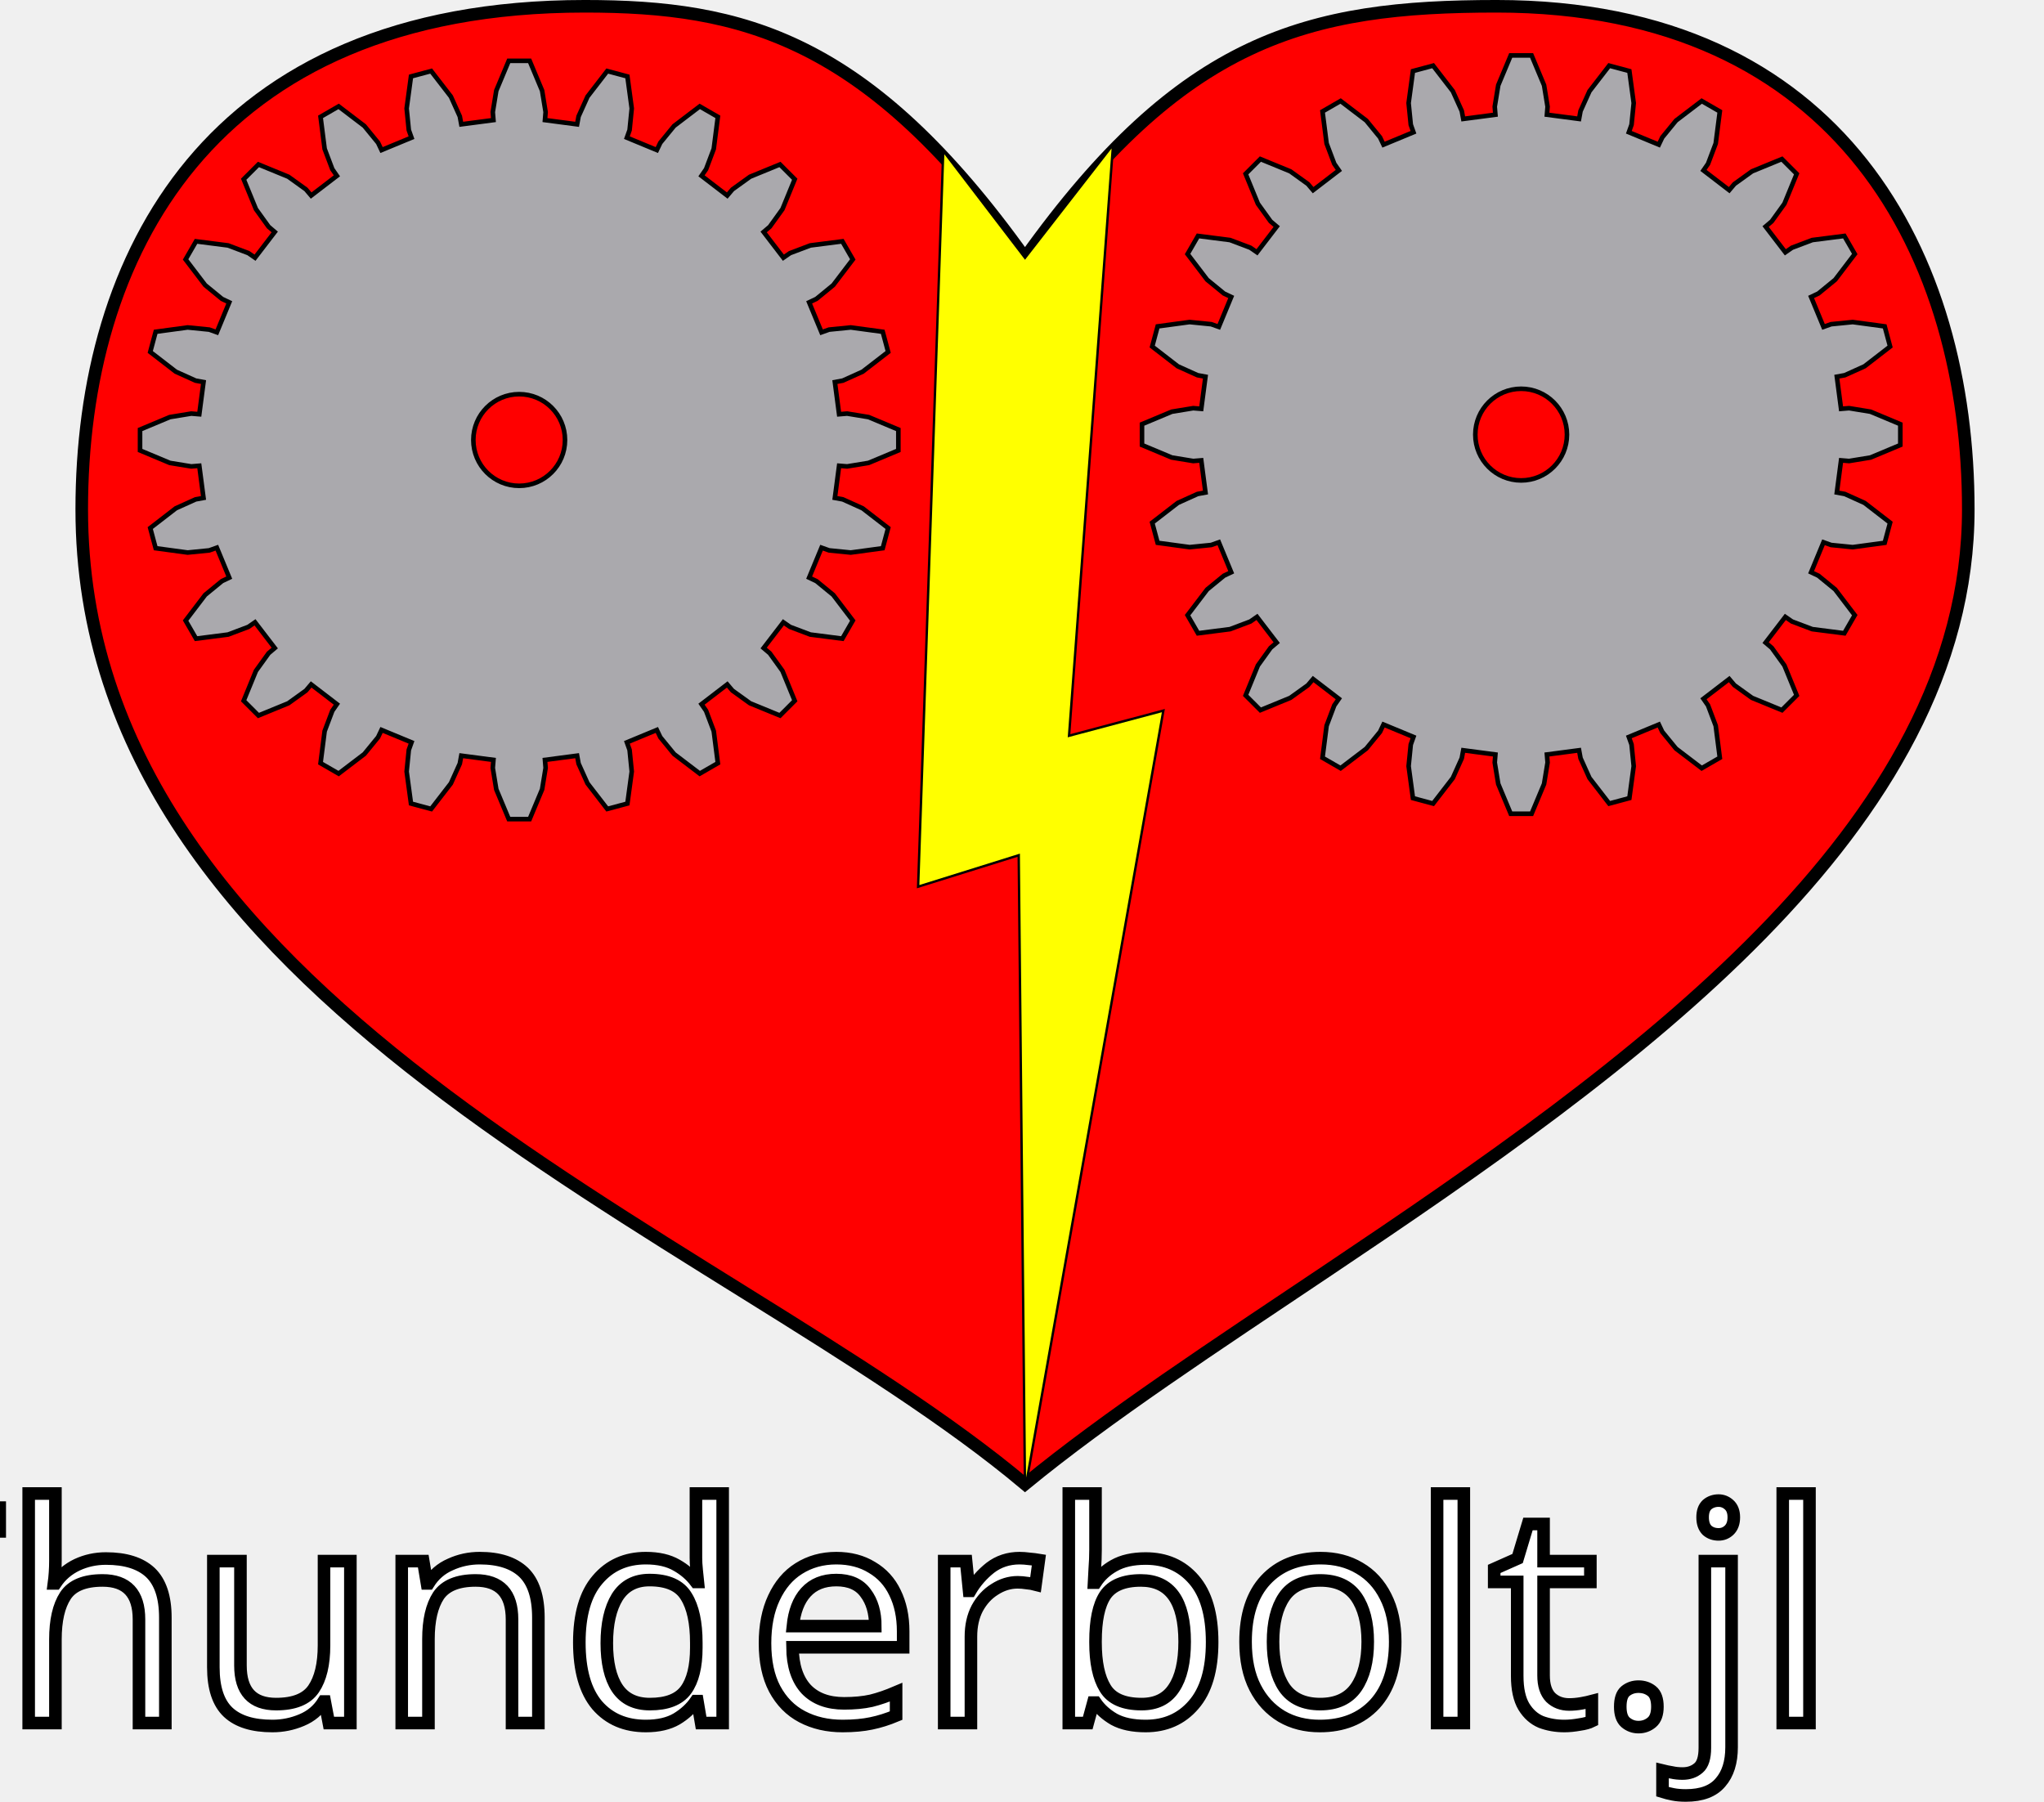
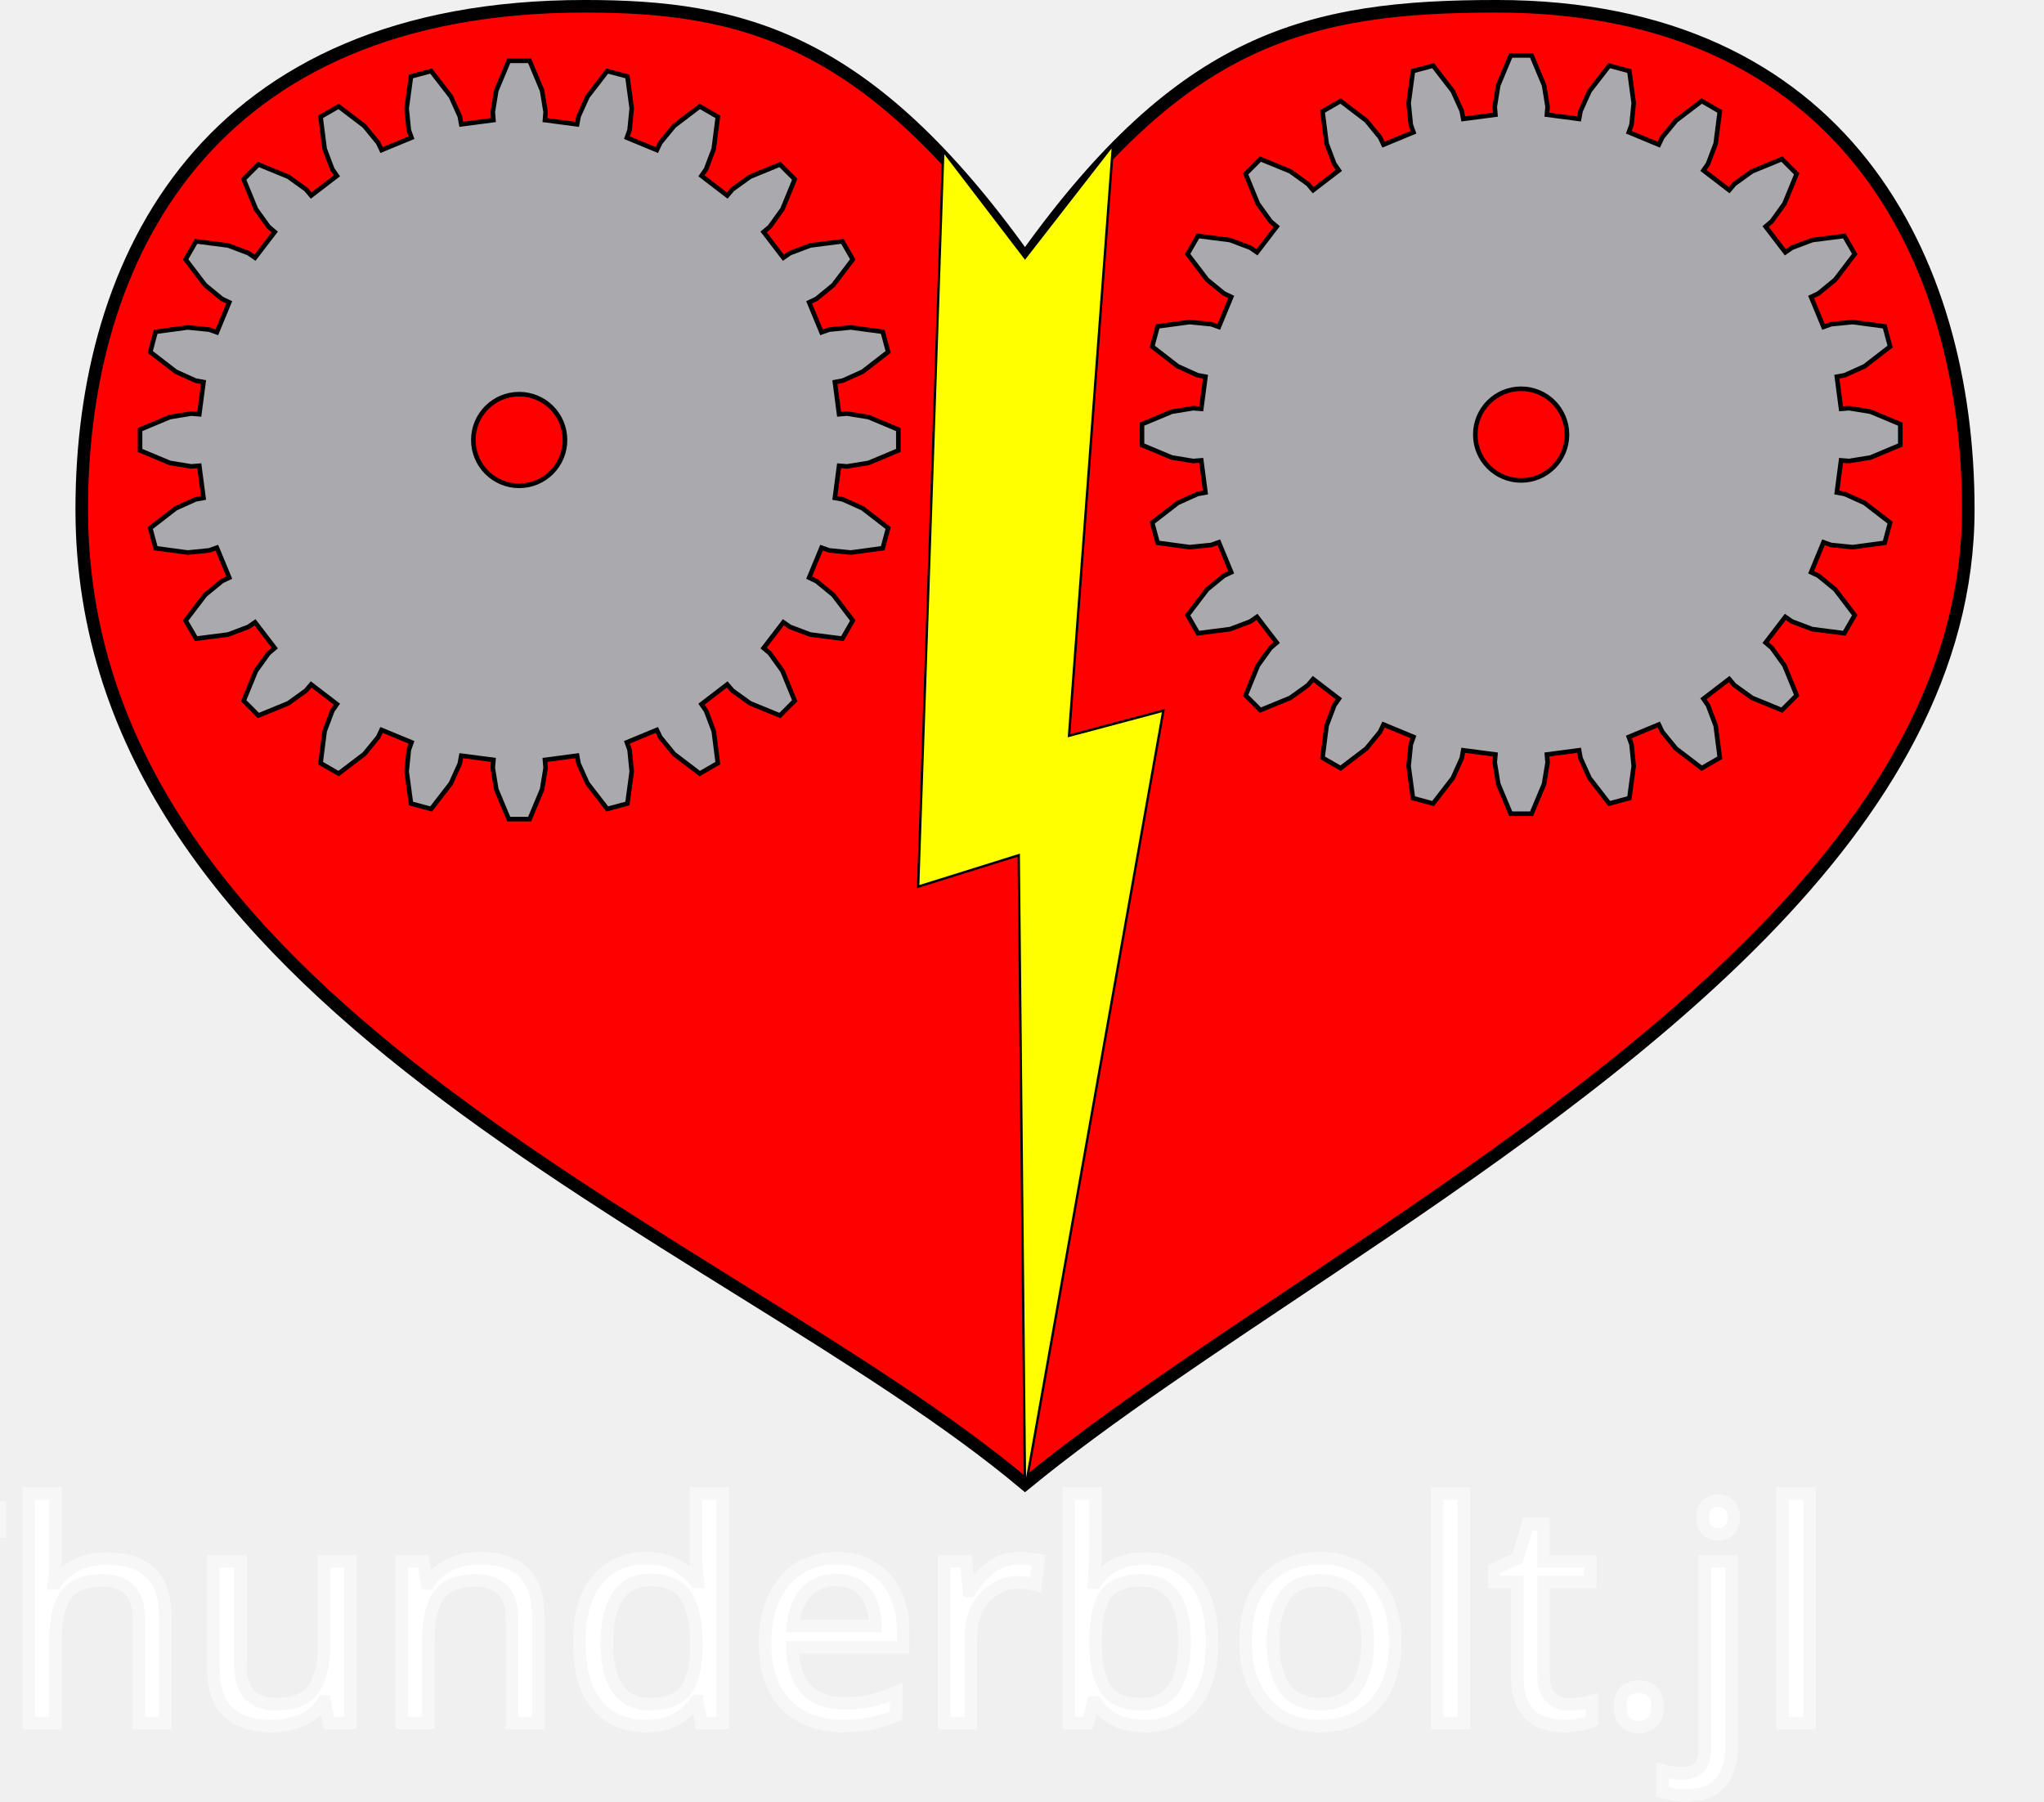
<svg xmlns="http://www.w3.org/2000/svg" width="86mm" height="75.785mm" viewBox="0 0 86 75.785" version="1.1" id="svg5">
  <defs id="defs2" />
  <g id="layer1" transform="translate(-9.726728,-6.246847)">
    <circle style="fill:#ffffff;stroke:#000000;stroke-width:0.203" id="path7034-6" cx="74.219" cy="23.569" r="2.031" />
    <path style="fill:#1a1a1a;stroke:#000000;stroke-width:0.203" d="m 87.255,24.405 0.356,-0.029 0.95,0.156 1.32,0.552 v 0.925 l -1.32,0.552 -0.95,0.156 -0.356,-0.029 -0.188,1.425 0.351,0.065 0.877,0.396 1.132,0.875 -0.239,0.894 -1.418,0.192 -0.958,-0.096 -0.337,-0.12 -0.55,1.328 0.323,0.153 0.745,0.61 0.867,1.138 -0.463,0.801 -1.419,-0.182 -0.9,-0.34 -0.294,-0.203 -0.875,1.14 0.272,0.232 0.561,0.781 0.543,1.324 -0.654,0.654 -1.324,-0.543 -0.781,-0.561 -0.232,-0.272 -1.14,0.875 0.203,0.294 0.34,0.9 0.182,1.419 -0.801,0.463 -1.138,-0.867 -0.61,-0.745 -0.153,-0.323 -1.328,0.55 0.12,0.337 0.096,0.958 -0.192,1.418 -0.894,0.239 -0.875,-1.132 -0.396,-0.877 -0.065,-0.351 -1.425,0.188 0.029,0.356 -0.156,0.95 -0.552,1.32 h -0.925 l -0.552,-1.32 -0.156,-0.95 0.029,-0.356 -1.425,-0.188 -0.064,0.351 -0.396,0.877 -0.875,1.132 -0.894,-0.239 -0.192,-1.418 0.096,-0.958 0.12,-0.337 -1.328,-0.55 -0.153,0.323 -0.61,0.745 -1.138,0.867 -0.801,-0.463 0.182,-1.419 0.34,-0.9 0.203,-0.294 -1.14,-0.875 -0.232,0.272 -0.781,0.561 -1.324,0.543 -0.654,-0.654 0.543,-1.324 0.561,-0.781 0.272,-0.232 -0.875,-1.14 -0.294,0.203 -0.9,0.34 -1.419,0.182 -0.463,-0.801 0.867,-1.138 0.745,-0.61 0.323,-0.153 -0.55,-1.328 -0.337,0.12 -0.958,0.096 -1.418,-0.192 -0.239,-0.894 1.132,-0.875 0.877,-0.396 0.351,-0.065 -0.188,-1.425 -0.356,0.029 -0.95,-0.156 -1.32,-0.552 v -0.925 l 1.32,-0.552 0.95,-0.156 0.356,0.029 0.188,-1.425 -0.351,-0.065 -0.877,-0.396 -1.132,-0.875 0.239,-0.894 1.418,-0.192 0.958,0.096 0.337,0.12 0.55,-1.328 -0.323,-0.153 -0.745,-0.61 -0.867,-1.138 0.463,-0.801 1.419,0.182 0.9,0.34 0.294,0.203 0.875,-1.14 -0.272,-0.232 -0.561,-0.781 -0.543,-1.324 0.654,-0.654 1.324,0.543 0.781,0.561 0.232,0.272 1.14,-0.875 -0.203,-0.294 -0.34,-0.9 -0.182,-1.419 0.801,-0.463 1.138,0.867 0.61,0.745 0.153,0.323 1.328,-0.55 -0.12,-0.337 -0.096,-0.958 0.192,-1.418 0.894,-0.239 0.875,1.132 0.396,0.877 0.064,0.351 1.425,-0.188 -0.029,-0.356 0.156,-0.95 0.552,-1.32 h 0.925 l 0.552,1.32 0.156,0.95 -0.029,0.356 1.425,0.188 0.065,-0.351 0.396,-0.877 0.875,-1.132 0.894,0.239 0.192,1.418 -0.096,0.958 -0.12,0.337 1.328,0.55 0.153,-0.323 0.61,-0.745 1.138,-0.867 0.801,0.463 -0.182,1.419 -0.34,0.9 -0.203,0.294 1.14,0.875 0.232,-0.272 0.781,-0.561 1.324,-0.543 0.654,0.654 -0.543,1.324 -0.561,0.781 -0.272,0.232 0.875,1.14 0.294,-0.203 0.9,-0.34 1.419,-0.182 0.463,0.801 -0.867,1.138 -0.745,0.61 -0.323,0.153 0.55,1.328 0.337,-0.12 0.958,-0.096 1.418,0.192 0.239,0.894 -1.132,0.875 -0.877,0.396 -0.351,0.065 z" id="path7032-3" />
    <path style="fill:#ff0000;fill-opacity:1;stroke:#000000;stroke-width:0.529;stroke-dasharray:none" d="m 52.854,68.688 c 3.472,-2.852 8.011,-5.824 12.773,-9.017 12.665,-8.49 26.914,-18.534 26.914,-31.993 0,-10.583 -5.292,-21.167 -19.844,-21.167 -7.938,0 -13.229,1.323 -19.844,10.583 C 46.239,7.834 40.947,6.511 34.333,6.511 c -15.875,0 -21.167,10.583 -21.167,21.167 0,10.309 6.465,17.829 14.535,24.036 8.499,6.538 18.777,11.621 25.153,16.974 z" id="path461" />
    <g transform="matrix(0.8890783,0,0,0.8890783,55.33614,-16.63384)" id="g7036-5" style="fill:#aaa9ad;fill-opacity:1">
      <path style="fill:#aaa9ad;fill-opacity:1;stroke:#000000;stroke-width:0.217" d="m 35.826,45.083 0.38,-0.031 1.014,0.166 1.41,0.59 v 0.988 l -1.41,0.59 -1.014,0.166 -0.38,-0.031 -0.2,1.522 0.375,0.069 0.937,0.423 1.209,0.934 -0.256,0.954 -1.514,0.205 -1.023,-0.102 -0.359,-0.128 -0.587,1.418 0.345,0.164 0.795,0.651 0.926,1.216 -0.494,0.856 -1.516,-0.194 -0.961,-0.363 -0.314,-0.217 -0.934,1.218 0.291,0.247 0.6,0.834 0.58,1.414 -0.699,0.699 -1.414,-0.58 -0.834,-0.6 -0.247,-0.291 -1.218,0.934 0.217,0.314 0.363,0.961 0.194,1.516 -0.856,0.494 -1.216,-0.926 -0.651,-0.795 -0.164,-0.345 -1.418,0.587 0.128,0.359 0.102,1.023 -0.205,1.514 -0.954,0.256 -0.934,-1.209 -0.423,-0.937 -0.069,-0.375 -1.522,0.2 0.031,0.38 -0.166,1.014 -0.59,1.41 h -0.988 l -0.59,-1.41 -0.166,-1.014 0.031,-0.38 -1.522,-0.2 -0.069,0.375 -0.423,0.937 -0.934,1.209 -0.954,-0.256 -0.205,-1.514 0.102,-1.023 0.128,-0.359 -1.418,-0.587 -0.164,0.345 -0.651,0.795 -1.216,0.926 -0.856,-0.494 0.194,-1.516 0.363,-0.961 0.217,-0.314 -1.218,-0.934 -0.247,0.291 -0.834,0.6 -1.414,0.58 -0.699,-0.699 0.58,-1.414 0.6,-0.834 0.291,-0.247 -0.934,-1.218 -0.314,0.217 -0.961,0.363 -1.516,0.194 -0.494,-0.856 0.926,-1.216 0.795,-0.651 0.345,-0.164 -0.587,-1.418 -0.359,0.128 -1.023,0.102 -1.514,-0.205 -0.256,-0.954 1.209,-0.934 0.937,-0.423 0.375,-0.069 -0.2,-1.522 -0.38,0.031 -1.014,-0.166 -1.41,-0.59 v -0.988 l 1.41,-0.59 1.014,-0.166 0.38,0.031 0.2,-1.522 -0.375,-0.069 -0.937,-0.423 -1.209,-0.934 0.256,-0.954 1.514,-0.205 1.023,0.102 0.359,0.128 0.587,-1.418 -0.345,-0.164 -0.795,-0.651 -0.926,-1.216 0.494,-0.856 1.516,0.194 0.961,0.363 0.314,0.217 0.934,-1.218 -0.291,-0.247 -0.6,-0.834 -0.58,-1.414 0.699,-0.699 1.414,0.58 0.834,0.6 0.247,0.291 1.218,-0.934 -0.217,-0.314 -0.363,-0.961 -0.194,-1.516 0.856,-0.494 1.216,0.926 0.651,0.795 0.164,0.345 1.418,-0.587 -0.128,-0.359 -0.102,-1.023 0.205,-1.514 0.954,-0.256 0.934,1.209 0.423,0.937 0.069,0.375 1.522,-0.2 -0.031,-0.38 0.166,-1.014 0.59,-1.41 h 0.988 l 0.59,1.41 0.166,1.014 -0.031,0.38 1.522,0.2 0.069,-0.375 0.423,-0.937 0.934,-1.209 0.954,0.256 0.205,1.514 -0.102,1.023 -0.128,0.359 1.418,0.587 0.164,-0.345 0.651,-0.795 1.216,-0.926 0.856,0.494 -0.194,1.516 -0.363,0.961 -0.217,0.314 1.218,0.934 0.247,-0.291 0.834,-0.6 1.414,-0.58 0.699,0.699 -0.58,1.414 -0.6,0.834 -0.291,0.247 0.934,1.218 0.314,-0.217 0.961,-0.363 1.516,-0.194 0.494,0.856 -0.926,1.216 -0.795,0.651 -0.345,0.164 0.587,1.418 0.359,-0.128 1.023,-0.102 1.514,0.205 0.256,0.954 -1.209,0.934 -0.937,0.423 -0.375,0.069 z" id="path7032-35" />
      <circle style="fill:#ff0000;fill-opacity:1;stroke:#000000;stroke-width:0.217" id="path7034-62" cx="20.686" cy="46.302" r="2.169" />
    </g>
    <g transform="matrix(0.8890783,0,0,0.8890783,13.17922,-16.4068)" id="g7036-5-9" style="fill:#aaa9ad;fill-opacity:1">
      <path style="fill:#aaa9ad;fill-opacity:1;stroke:#000000;stroke-width:0.217" d="m 35.826,45.083 0.38,-0.031 1.014,0.166 1.41,0.59 v 0.988 l -1.41,0.59 -1.014,0.166 -0.38,-0.031 -0.2,1.522 0.375,0.069 0.937,0.423 1.209,0.934 -0.256,0.954 -1.514,0.205 -1.023,-0.102 -0.359,-0.128 -0.587,1.418 0.345,0.164 0.795,0.651 0.926,1.216 -0.494,0.856 -1.516,-0.194 -0.961,-0.363 -0.314,-0.217 -0.934,1.218 0.291,0.247 0.6,0.834 0.58,1.414 -0.699,0.699 -1.414,-0.58 -0.834,-0.6 -0.247,-0.291 -1.218,0.934 0.217,0.314 0.363,0.961 0.194,1.516 -0.856,0.494 -1.216,-0.926 -0.651,-0.795 -0.164,-0.345 -1.418,0.587 0.128,0.359 0.102,1.023 -0.205,1.514 -0.954,0.256 -0.934,-1.209 -0.423,-0.937 -0.069,-0.375 -1.522,0.2 0.031,0.38 -0.166,1.014 -0.59,1.41 h -0.988 l -0.59,-1.41 -0.166,-1.014 0.031,-0.38 -1.522,-0.2 -0.069,0.375 -0.423,0.937 -0.934,1.209 -0.954,-0.256 -0.205,-1.514 0.102,-1.023 0.128,-0.359 -1.418,-0.587 -0.164,0.345 -0.651,0.795 -1.216,0.926 -0.856,-0.494 0.194,-1.516 0.363,-0.961 0.217,-0.314 -1.218,-0.934 -0.247,0.291 -0.834,0.6 -1.414,0.58 -0.699,-0.699 0.58,-1.414 0.6,-0.834 0.291,-0.247 -0.934,-1.218 -0.314,0.217 -0.961,0.363 -1.516,0.194 -0.494,-0.856 0.926,-1.216 0.795,-0.651 0.345,-0.164 -0.587,-1.418 -0.359,0.128 -1.023,0.102 -1.514,-0.205 -0.256,-0.954 1.209,-0.934 0.937,-0.423 0.375,-0.069 -0.2,-1.522 -0.38,0.031 -1.014,-0.166 -1.41,-0.59 v -0.988 l 1.41,-0.59 1.014,-0.166 0.38,0.031 0.2,-1.522 -0.375,-0.069 -0.937,-0.423 -1.209,-0.934 0.256,-0.954 1.514,-0.205 1.023,0.102 0.359,0.128 0.587,-1.418 -0.345,-0.164 -0.795,-0.651 -0.926,-1.216 0.494,-0.856 1.516,0.194 0.961,0.363 0.314,0.217 0.934,-1.218 -0.291,-0.247 -0.6,-0.834 -0.58,-1.414 0.699,-0.699 1.414,0.58 0.834,0.6 0.247,0.291 1.218,-0.934 -0.217,-0.314 -0.363,-0.961 -0.194,-1.516 0.856,-0.494 1.216,0.926 0.651,0.795 0.164,0.345 1.418,-0.587 -0.128,-0.359 -0.102,-1.023 0.205,-1.514 0.954,-0.256 0.934,1.209 0.423,0.937 0.069,0.375 1.522,-0.2 -0.031,-0.38 0.166,-1.014 0.59,-1.41 h 0.988 l 0.59,1.41 0.166,1.014 -0.031,0.38 1.522,0.2 0.069,-0.375 0.423,-0.937 0.934,-1.209 0.954,0.256 0.205,1.514 -0.102,1.023 -0.128,0.359 1.418,0.587 0.164,-0.345 0.651,-0.795 1.216,-0.926 0.856,0.494 -0.194,1.516 -0.363,0.961 -0.217,0.314 1.218,0.934 0.247,-0.291 0.834,-0.6 1.414,-0.58 0.699,0.699 -0.58,1.414 -0.6,0.834 -0.291,0.247 0.934,1.218 0.314,-0.217 0.961,-0.363 1.516,-0.194 0.494,0.856 -0.926,1.216 -0.795,0.651 -0.345,0.164 0.587,1.418 0.359,-0.128 1.023,-0.102 1.514,0.205 0.256,0.954 -1.209,0.934 -0.937,0.423 -0.375,0.069 z" id="path7032-35-1" />
      <circle style="fill:#ff0000;fill-opacity:1;stroke:#000000;stroke-width:0.217" id="path7034-62-2" cx="20.686" cy="46.302" r="2.169" />
    </g>
    <path style="fill:#ffff00;fill-opacity:1;stroke:#000000;stroke-width:0.1;stroke-dasharray:none" d="m 49.414,12.597 3.44,4.498 3.704,-4.763 -1.852,24.871 3.969,-1.058 -5.821,32.808 -0.265,-26.723 -4.233,1.323 z" id="path3515" />
-     <text xml:space="preserve" style="font-style:normal;font-variant:normal;font-weight:normal;font-stretch:normal;font-size:12.7px;font-family:'Source Code Pro';-inkscape-font-specification:'Source Code Pro';text-align:center;text-anchor:middle;fill:#000000;fill-opacity:1;stroke:#000000;stroke-width:0.529" x="53.118" y="78.743" id="text8575">
-       <tspan id="tspan8573" style="font-style:normal;font-variant:normal;font-weight:normal;font-stretch:normal;font-size:12.7px;font-family:'Noto Sans Math';-inkscape-font-specification:'Noto Sans Math';fill:#ffffff;stroke-width:0.529" x="53.118" y="78.743">Thunderbolt.jl</tspan>
+     <text xml:space="preserve" style="font-style:normal;font-variant:normal;font-weight:normal;font-stretch:normal;font-size:12.7px;font-family:'Source Code Pro';-inkscape-font-specification:'Source Code Pro';text-align:center;text-anchor:middle;fill:#000000;fill-opacity:1;stroke:#f7f7f7;stroke-width:0.529;stroke-opacity:1" x="53.118" y="78.743" id="text8575">
+       <tspan id="tspan8573" style="font-style:normal;font-variant:normal;font-weight:normal;font-stretch:normal;font-size:12.7px;font-family:'Noto Sans Math';-inkscape-font-specification:'Noto Sans Math';fill:#ffffff;stroke-width:0.529;stroke:#f7f7f7;stroke-opacity:1" x="53.118" y="78.743">Thunderbolt.jl</tspan>
    </text>
  </g>
</svg>
